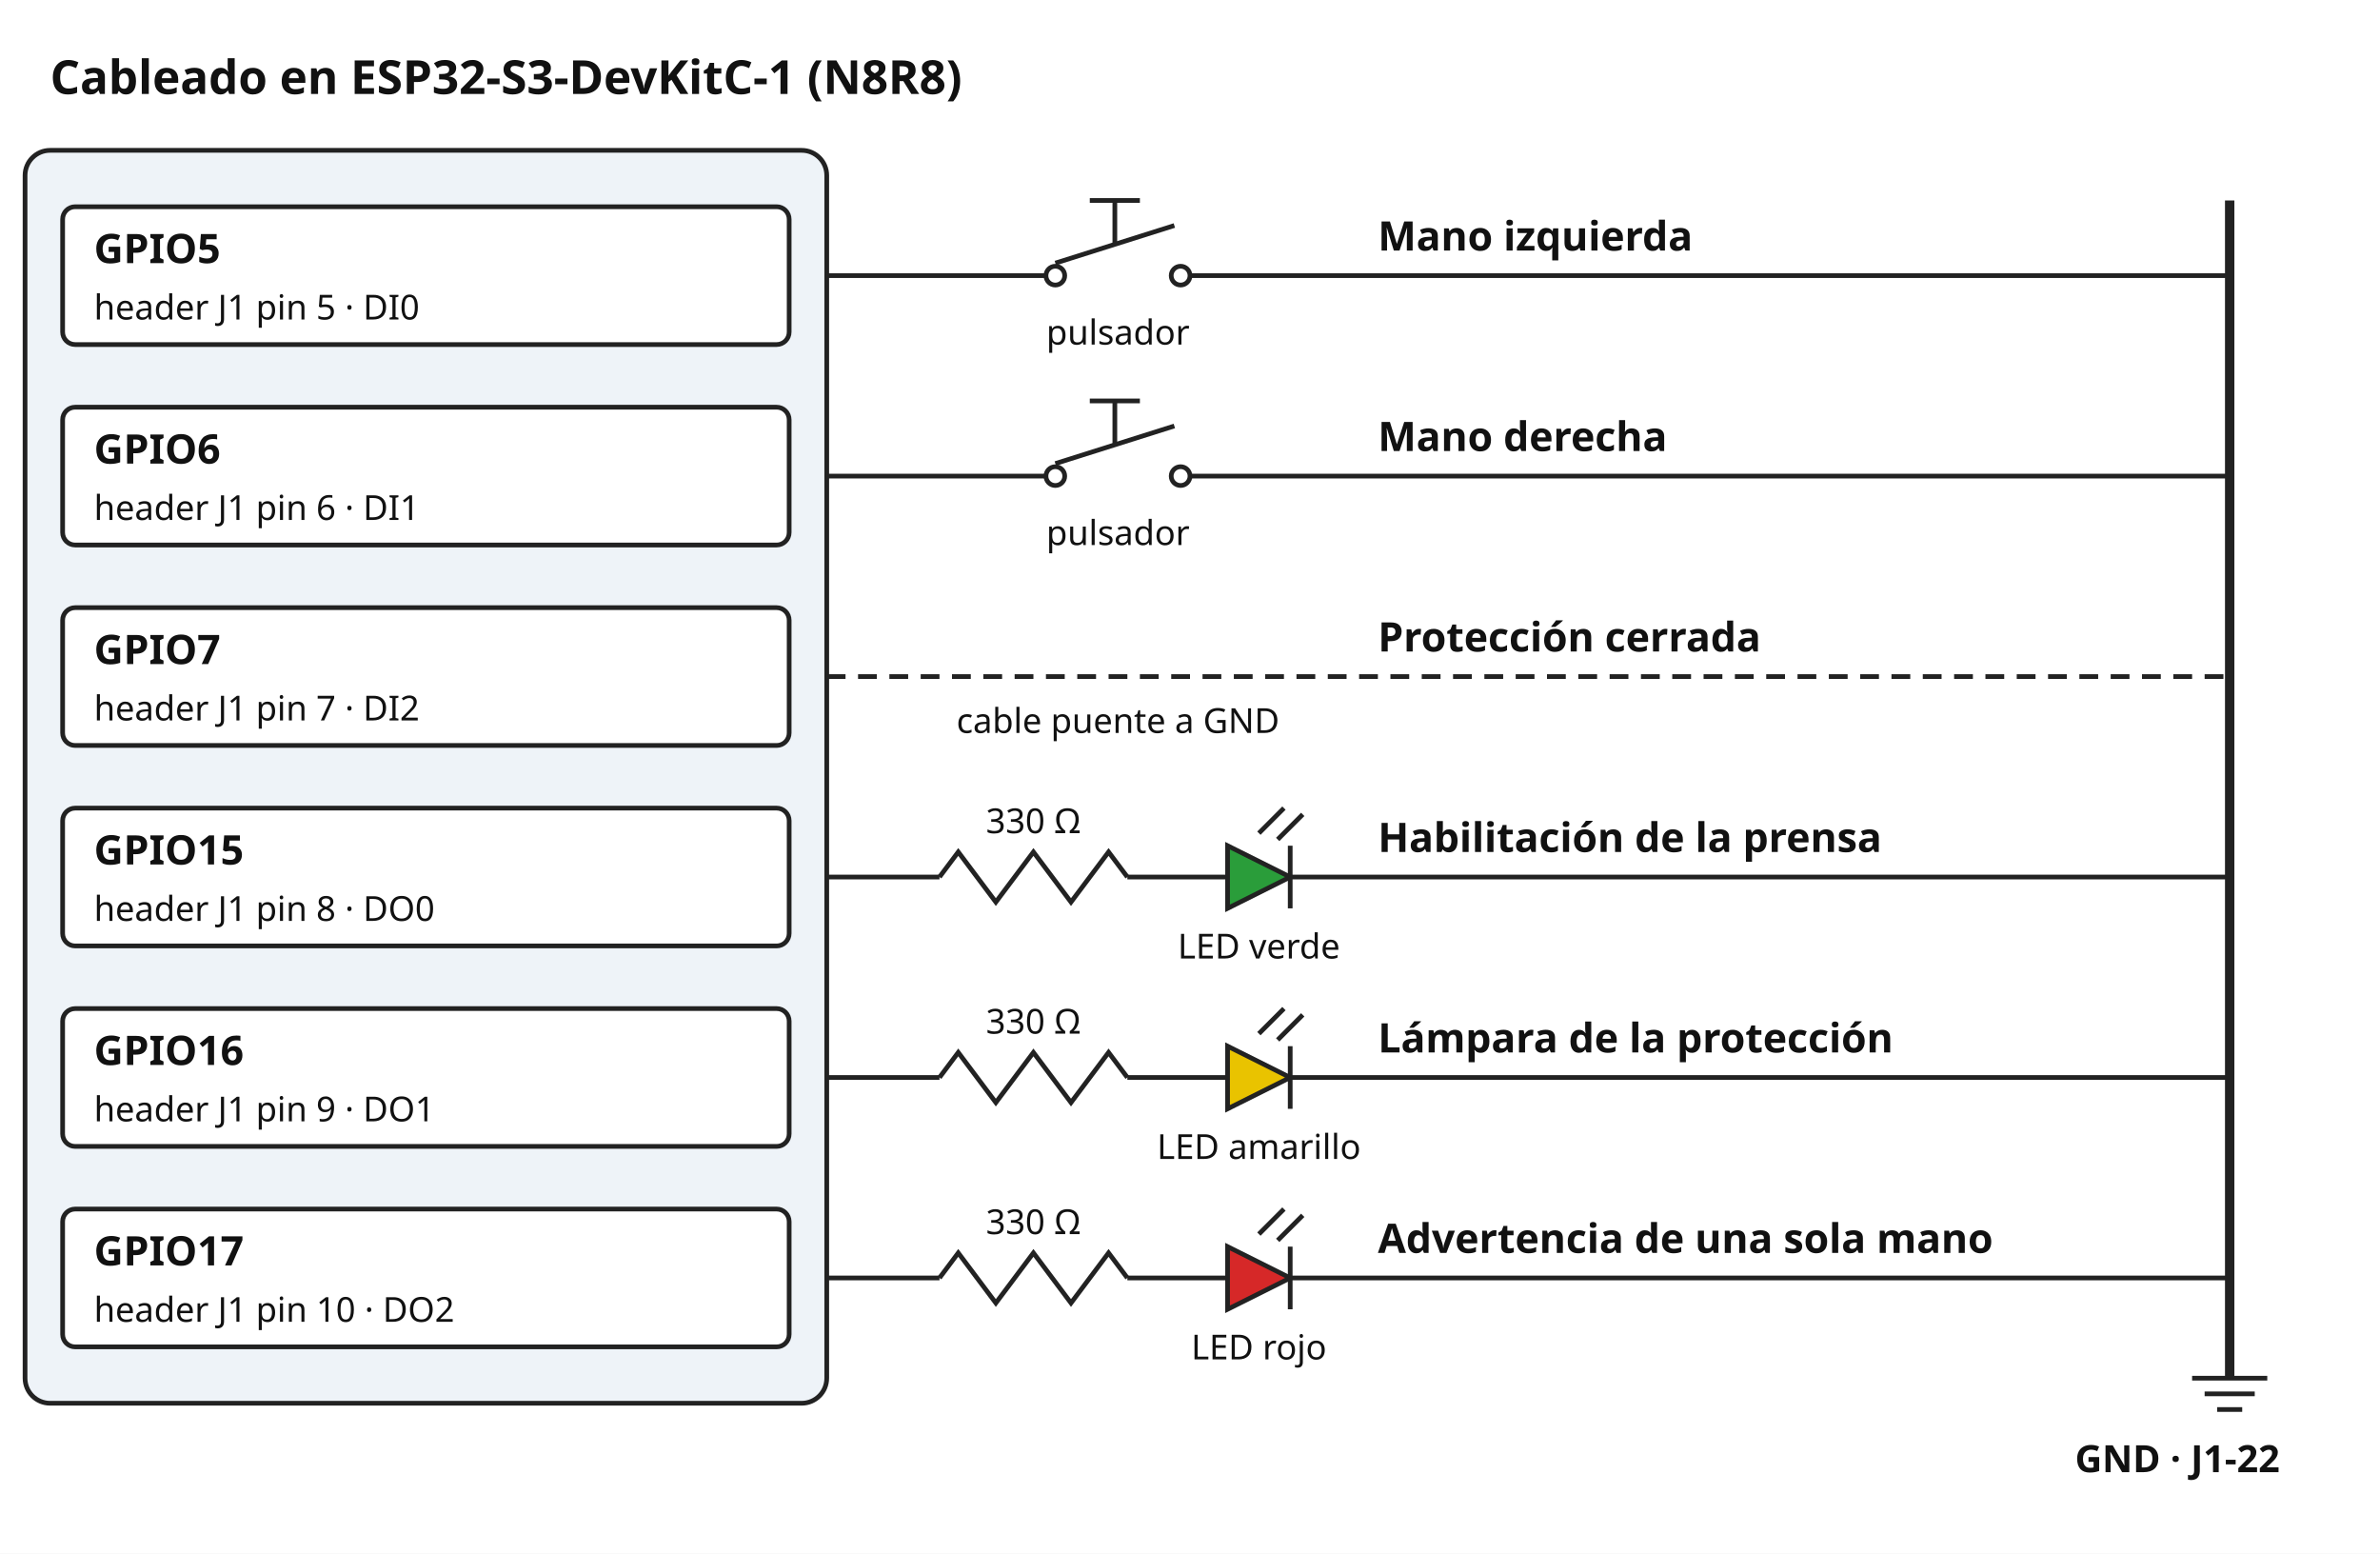
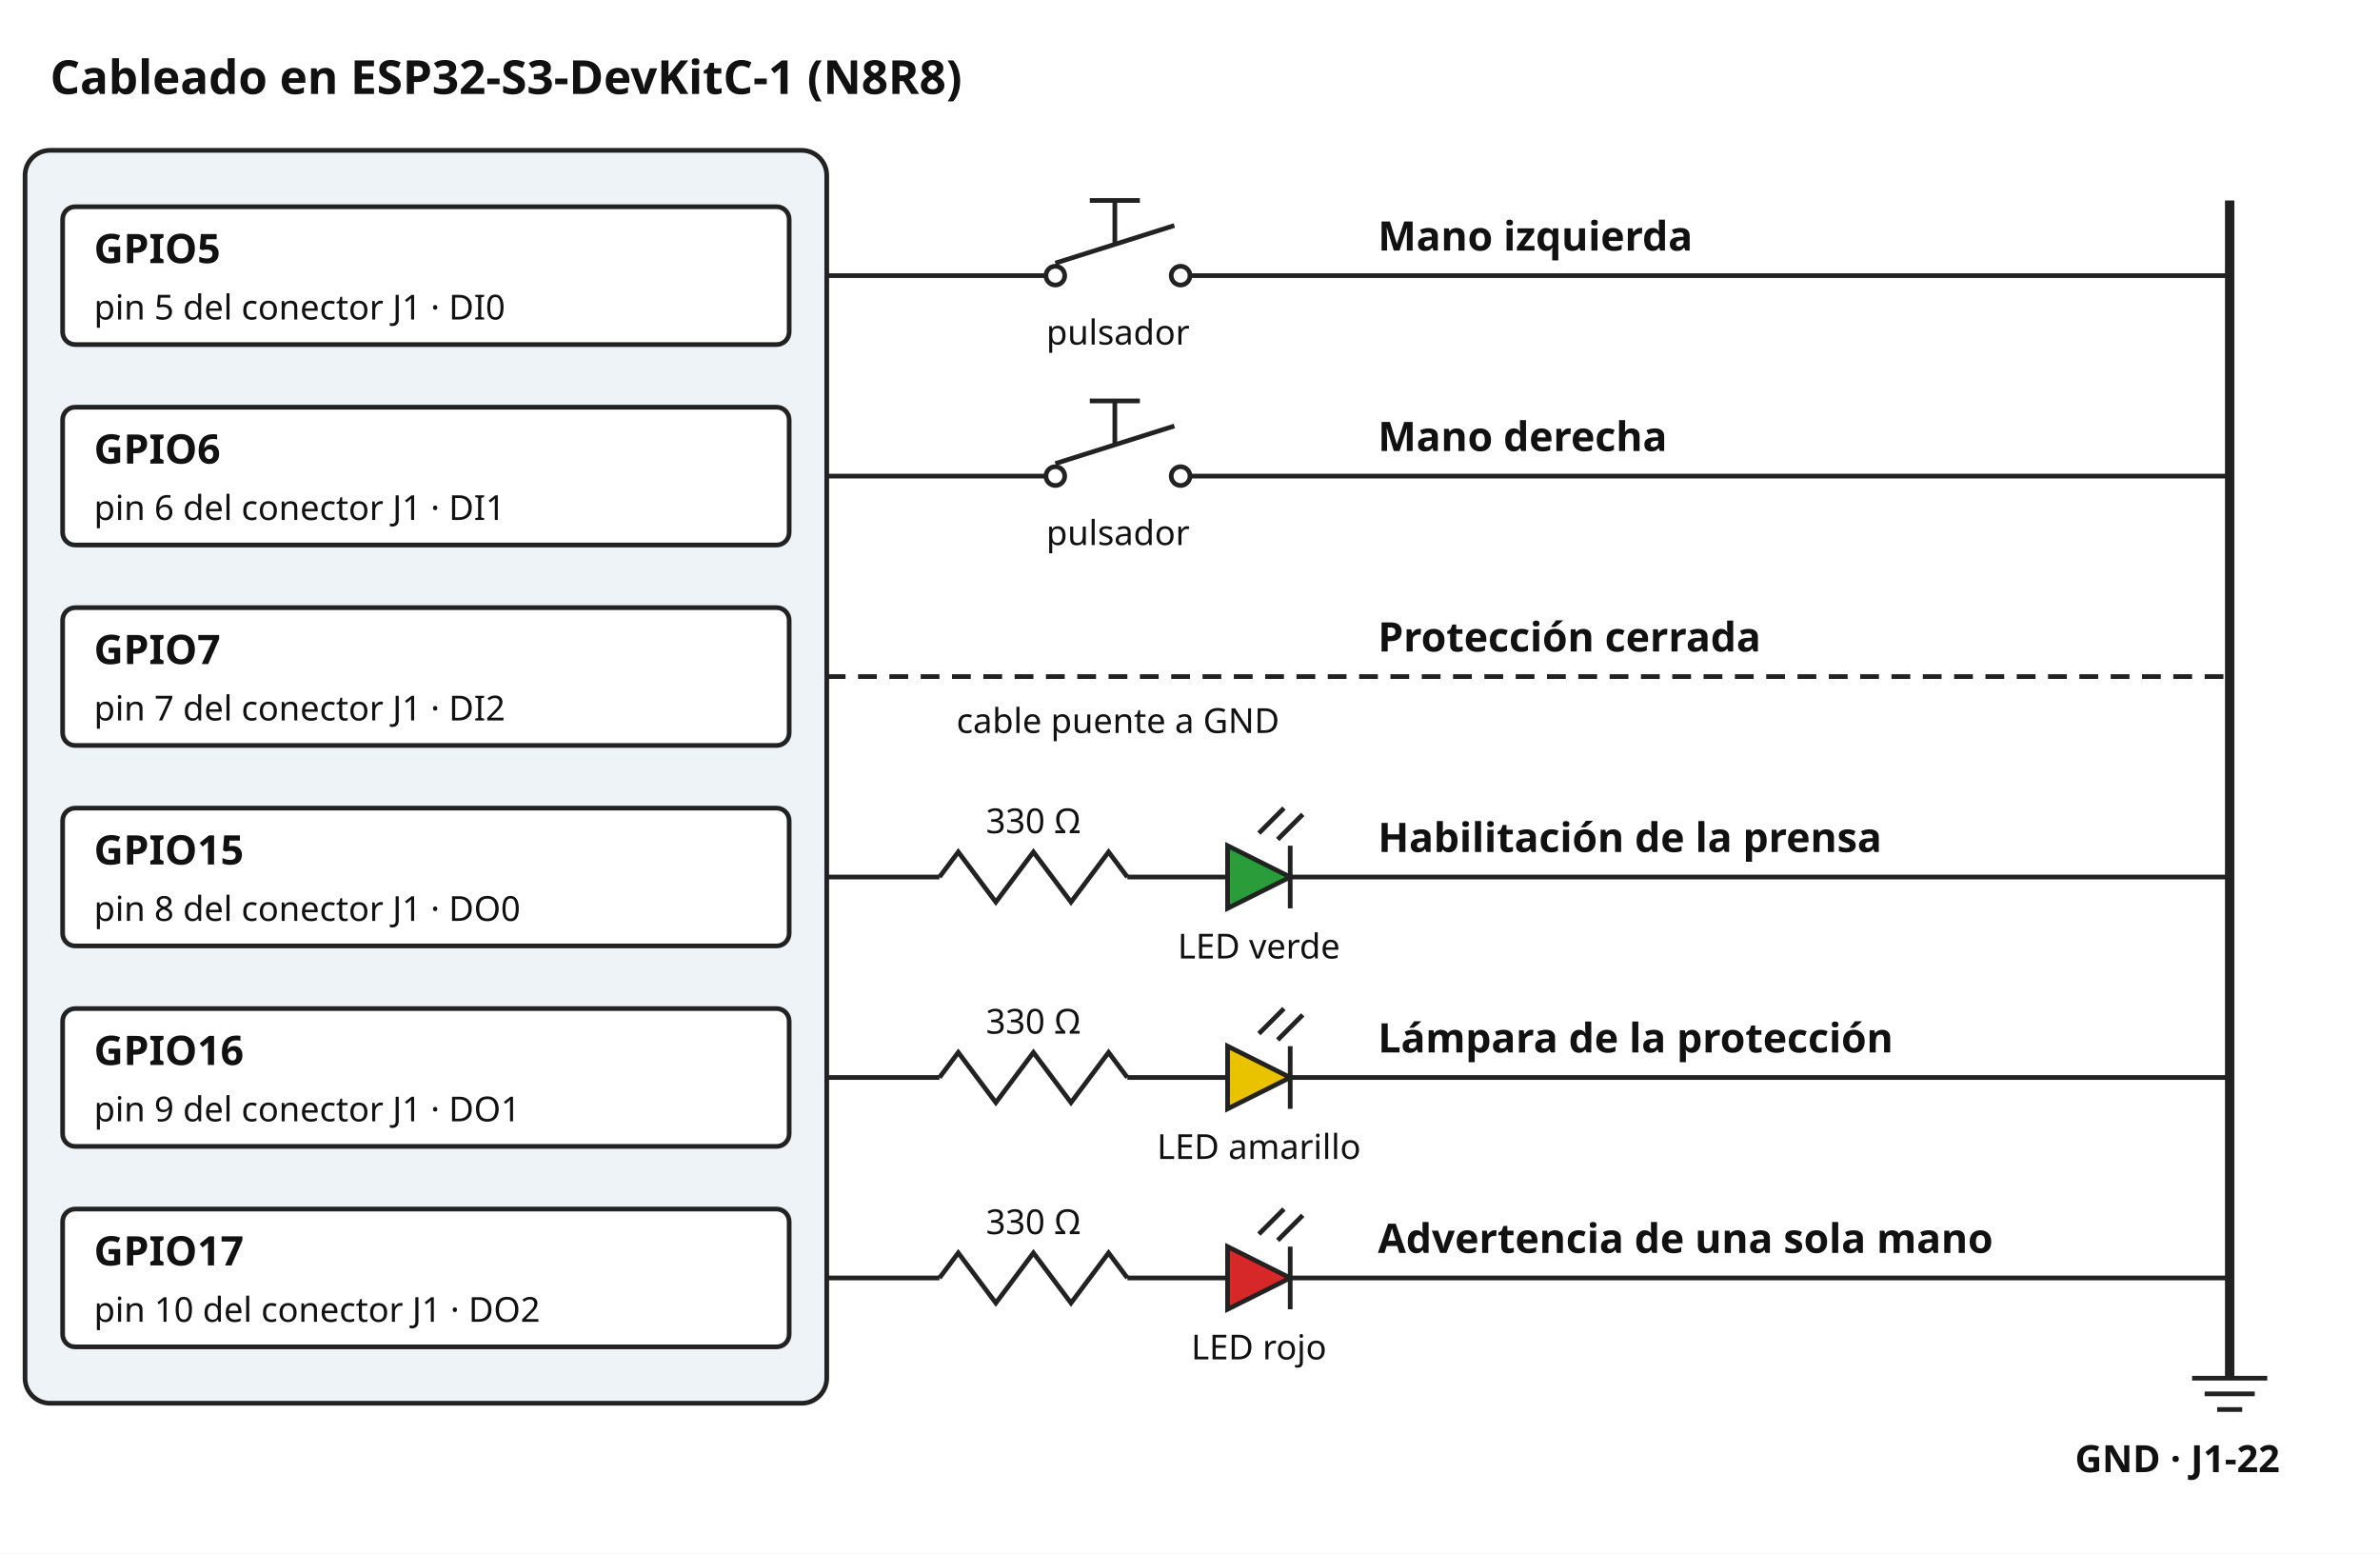
<svg xmlns="http://www.w3.org/2000/svg" viewBox="0 0 760 496" width="760" height="496" role="img" aria-labelledby="wiring-esp32-s3-devkitc-title wiring-esp32-s3-devkitc-desc" font-family="sans-serif" fill="#111111" stroke="#222222" stroke-width="1.5">
  <rect width="760" height="496" fill="#ffffff" stroke="none" />
  <text stroke="none" x="16" y="30" font-size="15" font-weight="bold">Cableado en ESP32-S3-DevKitC-1 (N8R8)</text>
  <rect x="8" y="48" width="256" height="400" rx="8" fill="#eef3f8" />
  <rect x="20" y="66" width="232" height="44" rx="4" fill="#ffffff" />
  <text stroke="none" x="30" y="84" font-size="13" font-weight="bold">GPIO5</text>
-   <text stroke="none" x="30" y="102" font-size="11">header J1 pin 5 · DI0</text>
+   <text stroke="none" x="30" y="102" font-size="11">pin 5 del conector J1 · DI0</text>
  <text stroke="none" x="440" y="80" font-size="13" font-weight="bold">Mano izquierda</text>
  <polyline points="264,88 334,88" fill="none" />
  <circle cx="337" cy="88" r="3" fill="#ffffff" />
  <circle cx="377" cy="88" r="3" fill="#ffffff" />
  <polyline points="337,84 375,72" fill="none" />
  <polyline points="356,78 356,64" fill="none" />
  <polyline points="348,64 364,64" fill="none" />
  <text stroke="none" x="357" y="110" text-anchor="middle" font-size="11">pulsador</text>
  <polyline points="380,88 712,88" fill="none" />
  <rect x="20" y="130" width="232" height="44" rx="4" fill="#ffffff" />
  <text stroke="none" x="30" y="148" font-size="13" font-weight="bold">GPIO6</text>
-   <text stroke="none" x="30" y="166" font-size="11">header J1 pin 6 · DI1</text>
+   <text stroke="none" x="30" y="166" font-size="11">pin 6 del conector J1 · DI1</text>
  <text stroke="none" x="440" y="144" font-size="13" font-weight="bold">Mano derecha</text>
  <polyline points="264,152 334,152" fill="none" />
  <circle cx="337" cy="152" r="3" fill="#ffffff" />
  <circle cx="377" cy="152" r="3" fill="#ffffff" />
  <polyline points="337,148 375,136" fill="none" />
  <polyline points="356,142 356,128" fill="none" />
  <polyline points="348,128 364,128" fill="none" />
  <text stroke="none" x="357" y="174" text-anchor="middle" font-size="11">pulsador</text>
  <polyline points="380,152 712,152" fill="none" />
  <rect x="20" y="194" width="232" height="44" rx="4" fill="#ffffff" />
  <text stroke="none" x="30" y="212" font-size="13" font-weight="bold">GPIO7</text>
-   <text stroke="none" x="30" y="230" font-size="11">header J1 pin 7 · DI2</text>
+   <text stroke="none" x="30" y="230" font-size="11">pin 7 del conector J1 · DI2</text>
  <text stroke="none" x="440" y="208" font-size="13" font-weight="bold">Protección cerrada</text>
  <polyline points="264,216 712,216" fill="none" stroke-dasharray="6 4" />
  <text stroke="none" x="357" y="234" text-anchor="middle" font-size="11">cable puente a GND</text>
  <rect x="20" y="258" width="232" height="44" rx="4" fill="#ffffff" />
  <text stroke="none" x="30" y="276" font-size="13" font-weight="bold">GPIO15</text>
-   <text stroke="none" x="30" y="294" font-size="11">header J1 pin 8 · DO0</text>
+   <text stroke="none" x="30" y="294" font-size="11">pin 8 del conector J1 · DO0</text>
  <text stroke="none" x="440" y="272" font-size="13" font-weight="bold">Habilitación de la prensa</text>
  <polyline points="264,280 300,280" fill="none" />
  <polyline points="300,280 306,272 318,288 330,272 342,288 354,272 360,280" fill="none" />
  <text stroke="none" x="330" y="266" text-anchor="middle" font-size="11">330 Ω</text>
  <polyline points="360,280 392,280" fill="none" />
  <polygon points="392,270 392,290 412,280" fill="#2a9d3a" />
  <polyline points="412,270 412,290" fill="none" />
  <polyline points="402,266 410,258" fill="none" />
  <polyline points="408,268 416,260" fill="none" />
  <text stroke="none" x="402" y="306" text-anchor="middle" font-size="11">LED verde</text>
  <polyline points="412,280 712,280" fill="none" />
  <rect x="20" y="322" width="232" height="44" rx="4" fill="#ffffff" />
  <text stroke="none" x="30" y="340" font-size="13" font-weight="bold">GPIO16</text>
-   <text stroke="none" x="30" y="358" font-size="11">header J1 pin 9 · DO1</text>
+   <text stroke="none" x="30" y="358" font-size="11">pin 9 del conector J1 · DO1</text>
  <text stroke="none" x="440" y="336" font-size="13" font-weight="bold">Lámpara de la protección</text>
  <polyline points="264,344 300,344" fill="none" />
  <polyline points="300,344 306,336 318,352 330,336 342,352 354,336 360,344" fill="none" />
  <text stroke="none" x="330" y="330" text-anchor="middle" font-size="11">330 Ω</text>
  <polyline points="360,344 392,344" fill="none" />
  <polygon points="392,334 392,354 412,344" fill="#e9c300" />
  <polyline points="412,334 412,354" fill="none" />
  <polyline points="402,330 410,322" fill="none" />
  <polyline points="408,332 416,324" fill="none" />
  <text stroke="none" x="402" y="370" text-anchor="middle" font-size="11">LED amarillo</text>
  <polyline points="412,344 712,344" fill="none" />
  <rect x="20" y="386" width="232" height="44" rx="4" fill="#ffffff" />
  <text stroke="none" x="30" y="404" font-size="13" font-weight="bold">GPIO17</text>
-   <text stroke="none" x="30" y="422" font-size="11">header J1 pin 10 · DO2</text>
+   <text stroke="none" x="30" y="422" font-size="11">pin 10 del conector J1 · DO2</text>
  <text stroke="none" x="440" y="400" font-size="13" font-weight="bold">Advertencia de una sola mano</text>
  <polyline points="264,408 300,408" fill="none" />
  <polyline points="300,408 306,400 318,416 330,400 342,416 354,400 360,408" fill="none" />
  <text stroke="none" x="330" y="394" text-anchor="middle" font-size="11">330 Ω</text>
  <polyline points="360,408 392,408" fill="none" />
  <polygon points="392,398 392,418 412,408" fill="#d62828" />
  <polyline points="412,398 412,418" fill="none" />
  <polyline points="402,394 410,386" fill="none" />
  <polyline points="408,396 416,388" fill="none" />
  <text stroke="none" x="402" y="434" text-anchor="middle" font-size="11">LED rojo</text>
  <polyline points="412,408 712,408" fill="none" />
  <polyline points="712,64 712,440" fill="none" stroke-width="3" />
  <polyline points="700,440 724,440" fill="none" />
  <polyline points="704,445 720,445" fill="none" />
  <polyline points="708,450 716,450" fill="none" />
  <text stroke="none" x="728" y="470" text-anchor="end" font-size="12" font-weight="bold">GND · J1-22</text>
</svg>
